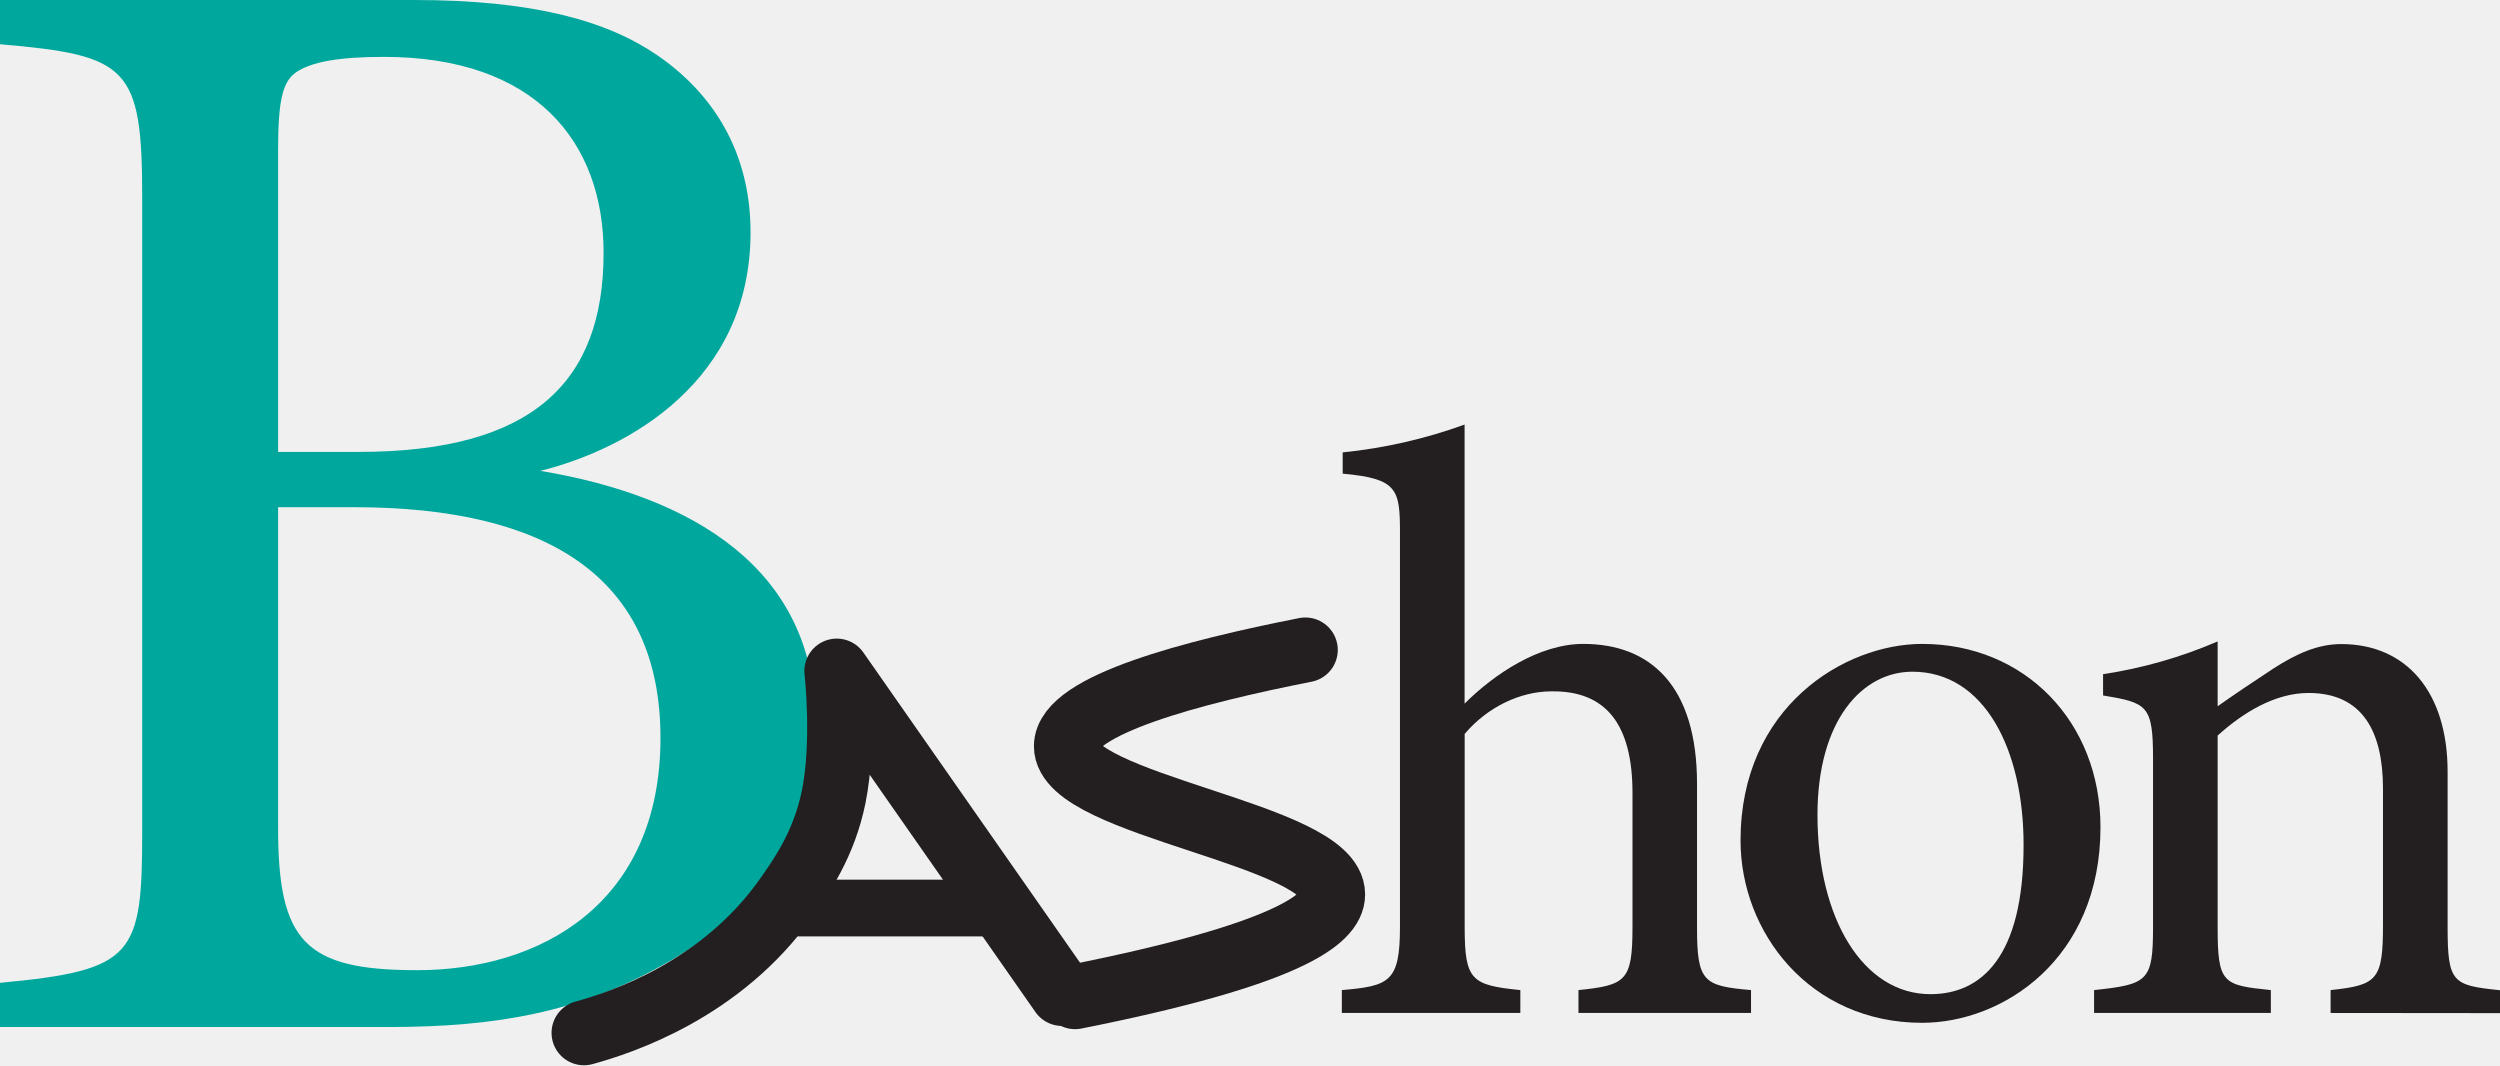
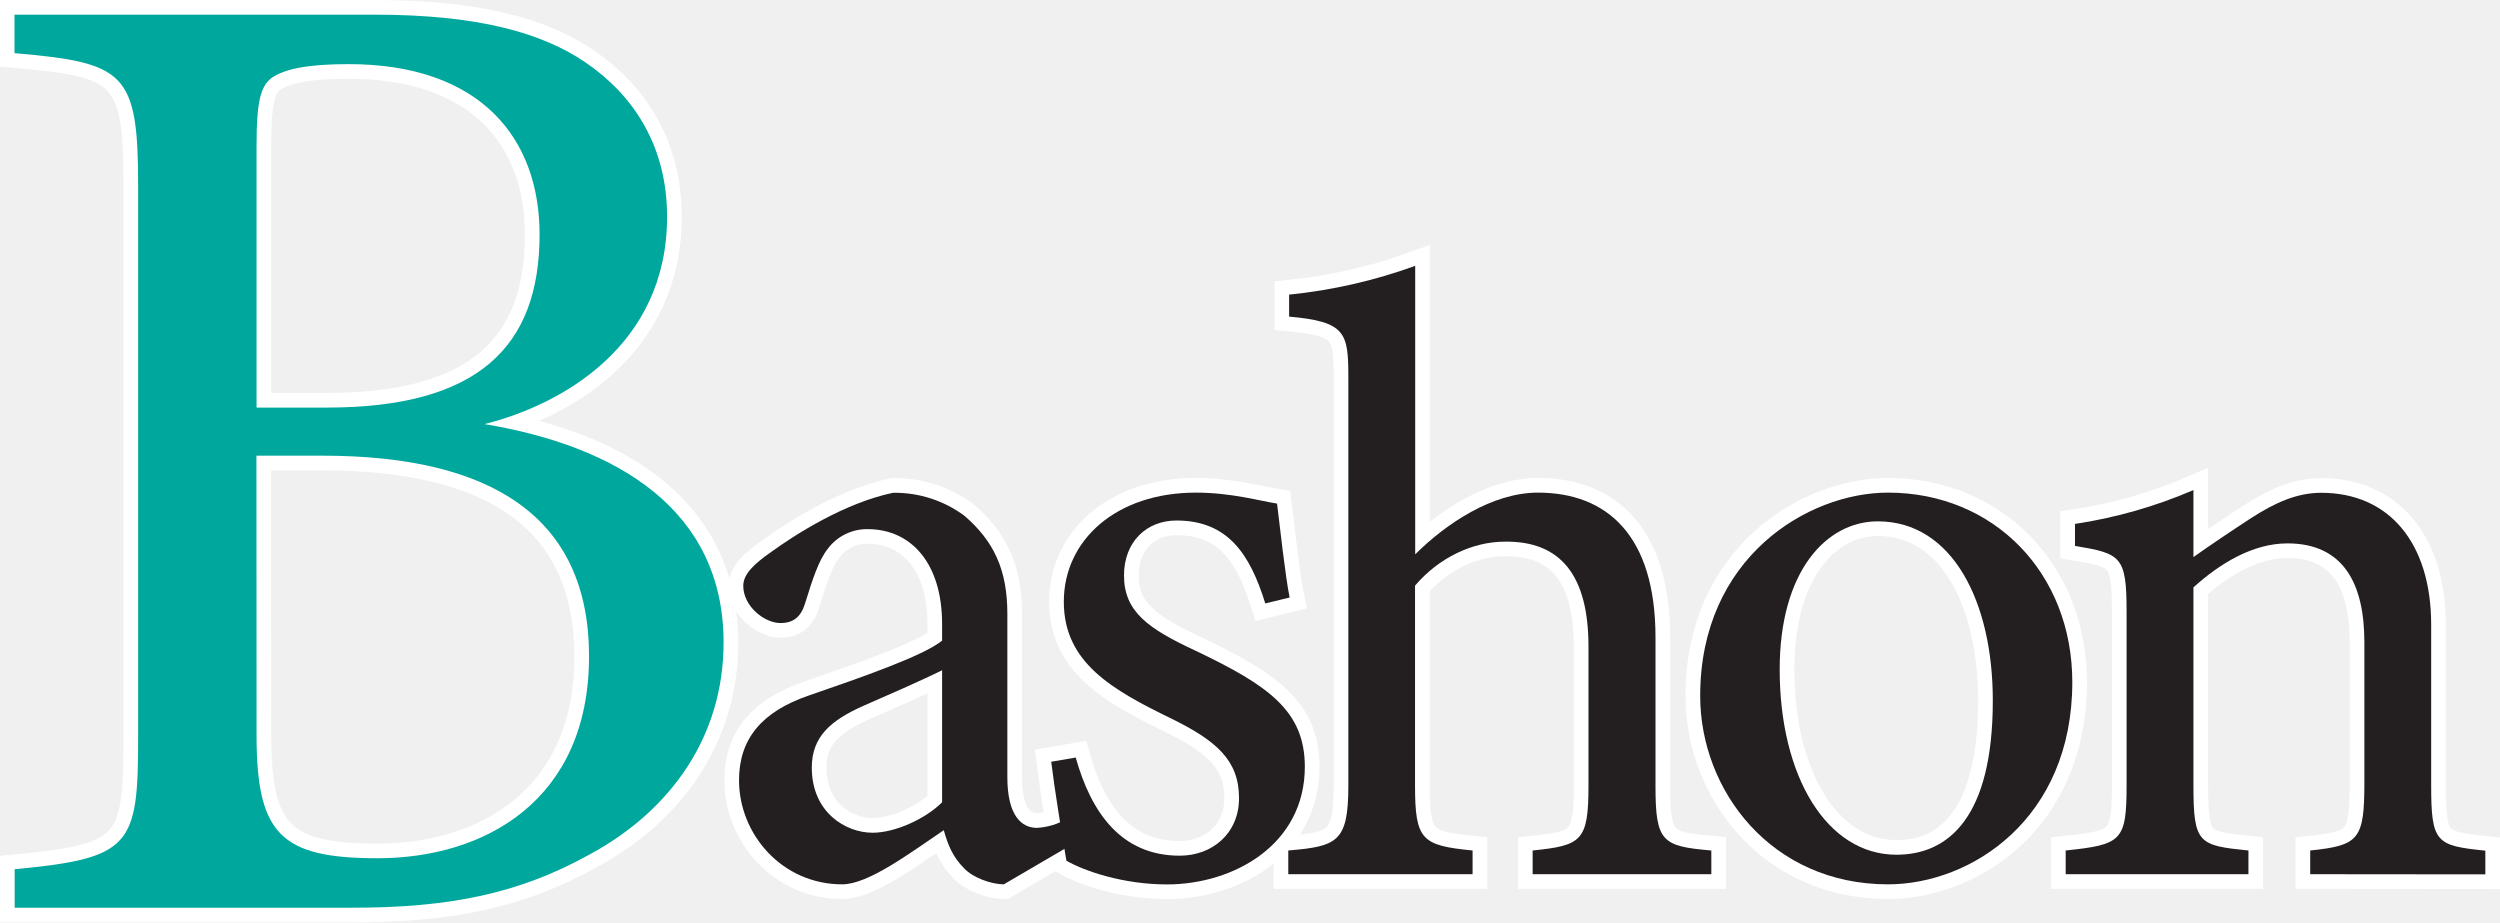
- <svg xmlns="http://www.w3.org/2000/svg" viewBox="0 0 617.05 262.97">
+ <svg xmlns="http://www.w3.org/2000/svg" viewBox="0 0 596.86 220.2">
  <defs>
-     <style>.cls-1{fill:#fff;stroke-width:40px;}.cls-1,.cls-3,.cls-4,.cls-5{stroke:#231f20;}.cls-1,.cls-3{stroke-miterlimit:10;}.cls-2{fill:#00a79d;}.cls-3,.cls-4,.cls-5{fill:none;}.cls-3{stroke-width:10px;}.cls-4,.cls-5{stroke-linecap:round;stroke-linejoin:round;}.cls-4{stroke-width:14px;}.cls-5{stroke-width:16px;}.cls-6{fill:#231f20;}</style>
+     <style>.cls-1,.cls-5{stroke:#fff;stroke-width:7px;}.cls-1,.cls-2,.cls-4,.cls-5{stroke-miterlimit:10;}.cls-2,.cls-5{fill:#fff;}.cls-2,.cls-4{stroke:#231f20;}.cls-2{stroke-width:40px;}.cls-3{fill:#00a79d;}.cls-4{fill:none;stroke-width:10px;}.cls-6{fill:#231f20;}</style>
  </defs>
  <g id="Layer_1" data-name="Layer 1">
-     <path class="cls-1" d="M140.51,86.88" transform="translate(-43.81 -167.07)" />
-     <path class="cls-2" d="M177.19,283.29c37.44,6.24,67.86,24.18,67.86,62,0,26.52-14.82,47.58-37.83,60.06-20.28,11.31-40.17,15.21-67.47,15.21H43.81V409.65c33.15-3.12,35.1-6.63,35.1-37.44V215.82c0-32.37-3.51-35.1-35.1-37.83V167.07H146c29.25,0,47.58,5.07,60.06,13.65,13.65,9.36,23,23.79,23,43.68C229.06,261.06,199,277.83,177.19,283.29Zm-44.85-4.68c42.9,0,60.45-17.16,60.45-49.14,0-27.3-16.77-48.36-54.21-48.36-10.92,0-17.94,1.17-21.84,3.9-3.12,2.34-4.29,6.63-4.29,19.11v74.49Zm-19.89,92.82c0,28.08,6.63,35.1,34.32,35.1,30.42,0,60.06-16.38,60.06-57.33,0-39.78-28.08-56.94-75.66-56.94H112.45Z" transform="translate(-43.81 -167.07)" />
-     <path class="cls-3" d="M292.54,410.53" transform="translate(-43.81 -167.07)" />
-     <line class="cls-4" x1="197.33" y1="224.12" x2="243.16" y2="224.12" />
-     <path class="cls-5" d="M187.94,422c9.18-2.51,33.92-10.58,50-33.42,3.65-5.18,9.29-13.18,11.65-24.89,2.74-13.65.75-31,.75-31h0q27.81,39.8,55.6,79.6" transform="translate(-43.81 -167.07)" />
-     <path class="cls-5" d="M366,327.48c-27.72,5.46-58.93,13.61-59,23.74-.09,14.75,65.78,21.69,65.75,36.61,0,6.17-11.31,14.85-63.59,25.26" transform="translate(-43.81 -167.07)" />
+     <path class="cls-1" d="M173.69,307.64c31.49,5.25,57.08,20.34,57.08,52.15,0,22.31-12.47,40-31.82,50.51-17.06,9.52-33.79,12.8-56.75,12.8H61.52v-9.19C89.4,411.29,91,408.34,91,382.42V250.89c0-27.22-3-29.52-29.52-31.81v-9.19h85.93c24.6,0,40,4.27,50.51,11.48,11.48,7.88,19.36,20,19.36,36.74C217.32,288.94,192.06,303.05,173.69,307.64ZM136,303.7c36.08,0,50.84-14.43,50.84-41.33,0-23-14.1-40.67-45.59-40.67-9.18,0-15.09,1-18.37,3.28-2.62,2-3.61,5.58-3.61,16.07V303.7Zm-16.73,78.07c0,23.61,5.58,29.52,28.87,29.52,25.58,0,50.51-13.78,50.51-48.22,0-33.45-23.62-47.89-63.63-47.89H119.24Z" transform="translate(-58.02 -206.39)" />
+     <path class="cls-2" d="M140.51,86.88" transform="translate(-58.02 -206.39)" />
+     <path class="cls-3" d="M173.69,307.64c31.49,5.25,57.08,20.33,57.08,52.15,0,22.3-12.47,40-31.82,50.51-17.06,9.52-33.79,12.8-56.75,12.8H61.52v-9.19C89.4,411.29,91,408.33,91,382.42V250.89c0-27.22-3-29.52-29.52-31.81v-9.19h85.93c24.6,0,40,4.27,50.51,11.48,11.48,7.88,19.36,20,19.36,36.74C217.32,288.94,192.06,303.05,173.69,307.64ZM136,303.7c36.08,0,50.84-14.43,50.84-41.33,0-23-14.1-40.67-45.59-40.67-9.18,0-15.09,1-18.37,3.28-2.62,2-3.61,5.58-3.61,16.07V303.7Zm-16.73,78.07c0,23.61,5.58,29.52,28.87,29.52,25.58,0,50.51-13.78,50.51-48.22,0-33.46-23.62-47.89-63.63-47.89H119.24Z" transform="translate(-58.02 -206.39)" />
+     <path class="cls-4" d="M292.54,410.53" transform="translate(-58.02 -206.39)" />
  </g>
  <g id="Layer_2" data-name="Layer 2">
-     <path class="cls-6" d="M433.41,417.09v-5.65c11.72-1.21,13.33-2.22,13.33-15.55V362.76c0-16.77-6.46-25.25-20-25.05-7.68,0-15.76,3.84-21.42,10.5v47.68c0,13.13,1.62,14.34,13.74,15.55v5.65H375v-5.65c11.72-1,14.35-2,14.35-15.55V298.52c0-10.7-.61-13.33-14.14-14.54v-5.25a125,125,0,0,0,30.09-6.87v68.88c7.28-7.27,18.39-14.74,29.29-14.74,16.57,0,28.08,10.3,28.08,34.54v35.55c0,13.33,1.62,14.34,13.33,15.35v5.65Z" transform="translate(-43.81 -167.07)" />
-     <path class="cls-6" d="M518.25,326c25.25,0,44,19.18,44,45.24,0,32.72-24.24,48.28-44,48.28-27.87,0-44.84-22.42-44.84-45C473.41,341.55,499.06,326,518.25,326Zm-2.42,6.86c-12.32,0-23.43,11.92-23.43,35.35,0,25.66,11.31,44.24,27.87,44.24,12.52,0,23-9.09,23-36.76C543.3,352.05,533.6,332.86,515.83,332.86Z" transform="translate(-43.81 -167.07)" />
-     <path class="cls-6" d="M619.05,417.09v-5.65c11.71-1.21,12.93-2.63,12.93-16.36V361.75c0-14.14-5.05-23.64-18.39-23.64-8.28,0-16.16,4.85-22.42,10.51v47.27c0,13.93,1.21,14.34,13.13,15.55v5.65H560.67v-5.65c13.33-1.41,14.55-2.22,14.55-15.55V354.27c0-13.13-1.42-13.73-12.33-15.55v-5.25a114.64,114.64,0,0,0,28.28-8.08v16c4-2.83,8.49-5.86,13.74-9.3,5.65-3.63,10.91-6.05,16.76-6.05,16.16,0,26.26,11.91,26.26,31.51v38.38c0,13.73,1.22,14.34,12.93,15.55v5.65Z" transform="translate(-43.81 -167.07)" />
+     <path class="cls-5" d="M297.68,417.52c-3,0-7.47-1.62-9.49-3.84-2.63-2.62-3.84-5.45-4.85-9.09-8.08,5.46-18,12.93-24.24,12.93-14.34,0-24.64-11.92-24.64-24.85,0-9.89,5.45-16.36,16.56-20.2,12.32-4.24,27.47-9.49,31.92-13.13v-4c0-14.35-7.28-22.63-17.78-22.63a11.69,11.69,0,0,0-9.49,4.65c-2.23,2.83-3.64,7.27-5.46,13.13-1,3.23-2.83,4.64-5.86,4.64-3.83,0-8.88-4-8.88-8.88,0-2.83,2.62-5.26,6.66-8.08,5.86-4.25,17.58-11.72,29.09-14.14a27.9,27.9,0,0,1,17,5.45c7.07,6.06,10.3,12.93,10.3,23.43v39c0,9.29,3.43,12.12,7.07,12.12a16,16,0,0,0,7.27-2.23l2,5.66Zm-14.74-51.1c-4.45,2.22-14.14,6.46-18.79,8.48-7.68,3.43-12.32,7.27-12.32,14.74,0,10.71,8.08,15.56,14.54,15.56,5.25,0,12.53-3.23,16.57-7.27Z" transform="translate(-58.02 -206.39)" />
+     <path class="cls-5" d="M360.1,350.46c-3.64-11.72-8.89-19.8-21.21-19.8-7.07,0-12.52,5-12.52,13.13,0,8.69,5.86,12.73,17.17,18,17.37,8.28,26,14.34,26,27.67,0,18.59-17,28.08-32.92,28.08-10.5,0-19.8-3.23-24-5.66-1-5.85-2.83-17-3.63-23.63l5.85-1c3.64,12.93,10.71,23.43,24.85,23.43,7.68,0,14.14-5.25,14.14-13.73,0-9.09-5.46-13.74-16.16-19C323.54,371.06,312,364.6,312,350.05c0-14.74,12.52-26.05,31.51-26.05,8.48,0,15.35,2,19.39,2.62.6,4.85,2,17.58,3,22.42Z" transform="translate(-58.02 -206.39)" />
+     <path class="cls-5" d="M423.93,415.1v-5.66c11.72-1.21,13.33-2.22,13.33-15.55V360.76c0-16.77-6.46-25.25-20-25.05-7.67,0-15.75,3.84-21.41,10.51v47.67c0,13.13,1.62,14.34,13.74,15.55v5.66h-44v-5.66c11.72-1,14.34-2,14.34-15.55V296.52c0-10.7-.6-13.33-14.14-14.54v-5.25a124.94,124.94,0,0,0,30.1-6.87v68.88c7.27-7.27,18.38-14.74,29.29-14.74,16.57,0,28.08,10.3,28.08,34.54v35.55c0,13.33,1.61,14.34,13.33,15.35v5.66Z" transform="translate(-58.02 -206.39)" />
+     <path class="cls-5" d="M508.77,324c25.25,0,44,19.19,44,45.24,0,32.73-24.23,48.28-44,48.28-27.88,0-44.84-22.42-44.84-45C463.93,339.55,489.58,324,508.77,324Zm-2.42,6.86c-12.33,0-23.44,11.92-23.44,35.35,0,25.66,11.32,44.24,27.88,44.24,12.52,0,23-9.09,23-36.76C533.82,350.05,524.12,330.86,506.35,330.86Z" transform="translate(-58.02 -206.39)" />
+     <path class="cls-5" d="M609.57,415.1v-5.66c11.71-1.21,12.93-2.63,12.93-16.36V359.75c0-14.14-5.06-23.63-18.39-23.63-8.28,0-16.16,4.84-22.42,10.5v47.27c0,13.93,1.21,14.34,13.13,15.55v5.66H551.19v-5.66c13.33-1.41,14.54-2.22,14.54-15.55V352.28c0-13.13-1.41-13.74-12.32-15.56v-5.25a114.64,114.64,0,0,0,28.28-8.08v16c4-2.83,8.48-5.86,13.74-9.29,5.65-3.64,10.9-6.06,16.76-6.06,16.16,0,26.26,11.91,26.26,31.51v38.38c0,13.73,1.21,14.34,12.93,15.55v5.66Z" transform="translate(-58.02 -206.39)" />
+     <path class="cls-6" d="M297.68,417.52c-3,0-7.47-1.62-9.49-3.84-2.63-2.62-3.84-5.45-4.85-9.09-8.08,5.46-18,12.93-24.24,12.93-14.34,0-24.64-11.92-24.64-24.85,0-9.89,5.45-16.36,16.56-20.2,12.32-4.24,27.47-9.49,31.92-13.13v-4c0-14.34-7.28-22.62-17.78-22.62a11.69,11.69,0,0,0-9.49,4.65c-2.23,2.83-3.64,7.27-5.46,13.13-1,3.23-2.83,4.64-5.86,4.64-3.83,0-8.88-4-8.88-8.89,0-2.82,2.62-5.25,6.66-8.08,5.86-4.24,17.58-11.71,29.09-14.13a27.9,27.9,0,0,1,17,5.45c7.07,6.06,10.3,12.93,10.3,23.43v39c0,9.29,3.43,12.12,7.07,12.12a16,16,0,0,0,7.27-2.23l2,5.66Zm-14.74-51.11c-4.45,2.23-14.14,6.47-18.79,8.49-7.68,3.43-12.32,7.27-12.32,14.74,0,10.71,8.08,15.56,14.54,15.56,5.25,0,12.53-3.23,16.57-7.27Z" transform="translate(-58.02 -206.39)" />
+     <path class="cls-6" d="M360.1,350.46c-3.64-11.72-8.89-19.8-21.21-19.8-7.07,0-12.52,5-12.52,13.13,0,8.69,5.85,12.73,17.17,18,17.37,8.28,26,14.34,26,27.67,0,18.59-17,28.08-32.92,28.08-10.5,0-19.8-3.23-24-5.66-1-5.85-2.83-17-3.63-23.63l5.85-1c3.64,12.93,10.71,23.43,24.85,23.43,7.67,0,14.14-5.25,14.14-13.73,0-9.09-5.46-13.74-16.16-19C323.54,371.06,312,364.6,312,350.05c0-14.74,12.53-26.05,31.52-26.05,8.48,0,15.35,2,19.39,2.62.6,4.85,2,17.58,3,22.42Z" transform="translate(-58.02 -206.39)" />
+     <path class="cls-6" d="M423.93,415.1v-5.66c11.72-1.21,13.33-2.22,13.33-15.55V360.76c0-16.77-6.46-25.25-20-25.05-7.67,0-15.75,3.84-21.41,10.5v47.68c0,13.13,1.62,14.34,13.74,15.55v5.66h-44v-5.66c11.72-1,14.34-2,14.34-15.55V296.52c0-10.7-.6-13.33-14.14-14.54v-5.25a124.94,124.94,0,0,0,30.1-6.87v68.88c7.27-7.27,18.38-14.74,29.29-14.74,16.57,0,28.08,10.3,28.08,34.54v35.55c0,13.33,1.61,14.34,13.33,15.35v5.66Z" transform="translate(-58.02 -206.39)" />
+     <path class="cls-6" d="M508.77,324c25.25,0,44,19.18,44,45.24,0,32.73-24.23,48.28-44,48.28-27.88,0-44.84-22.42-44.84-45C463.93,339.55,489.58,324,508.77,324Zm-2.42,6.86c-12.33,0-23.44,11.92-23.44,35.35,0,25.66,11.32,44.24,27.88,44.24,12.52,0,23-9.09,23-36.76C533.82,350.05,524.12,330.86,506.35,330.86Z" transform="translate(-58.02 -206.39)" />
+     <path class="cls-6" d="M609.57,415.1v-5.66c11.71-1.21,12.93-2.63,12.93-16.36V359.75c0-14.14-5.06-23.63-18.39-23.63-8.28,0-16.16,4.84-22.42,10.5v47.27c0,13.93,1.21,14.34,13.13,15.55v5.66H551.19v-5.66c13.33-1.41,14.54-2.22,14.54-15.55V352.27c0-13.13-1.41-13.73-12.32-15.55v-5.25a114.64,114.64,0,0,0,28.28-8.08v16c4-2.83,8.48-5.86,13.74-9.29,5.65-3.64,10.9-6.06,16.76-6.06,16.16,0,26.26,11.91,26.26,31.51v38.38c0,13.73,1.21,14.34,12.93,15.55v5.66Z" transform="translate(-58.02 -206.39)" />
  </g>
</svg>
